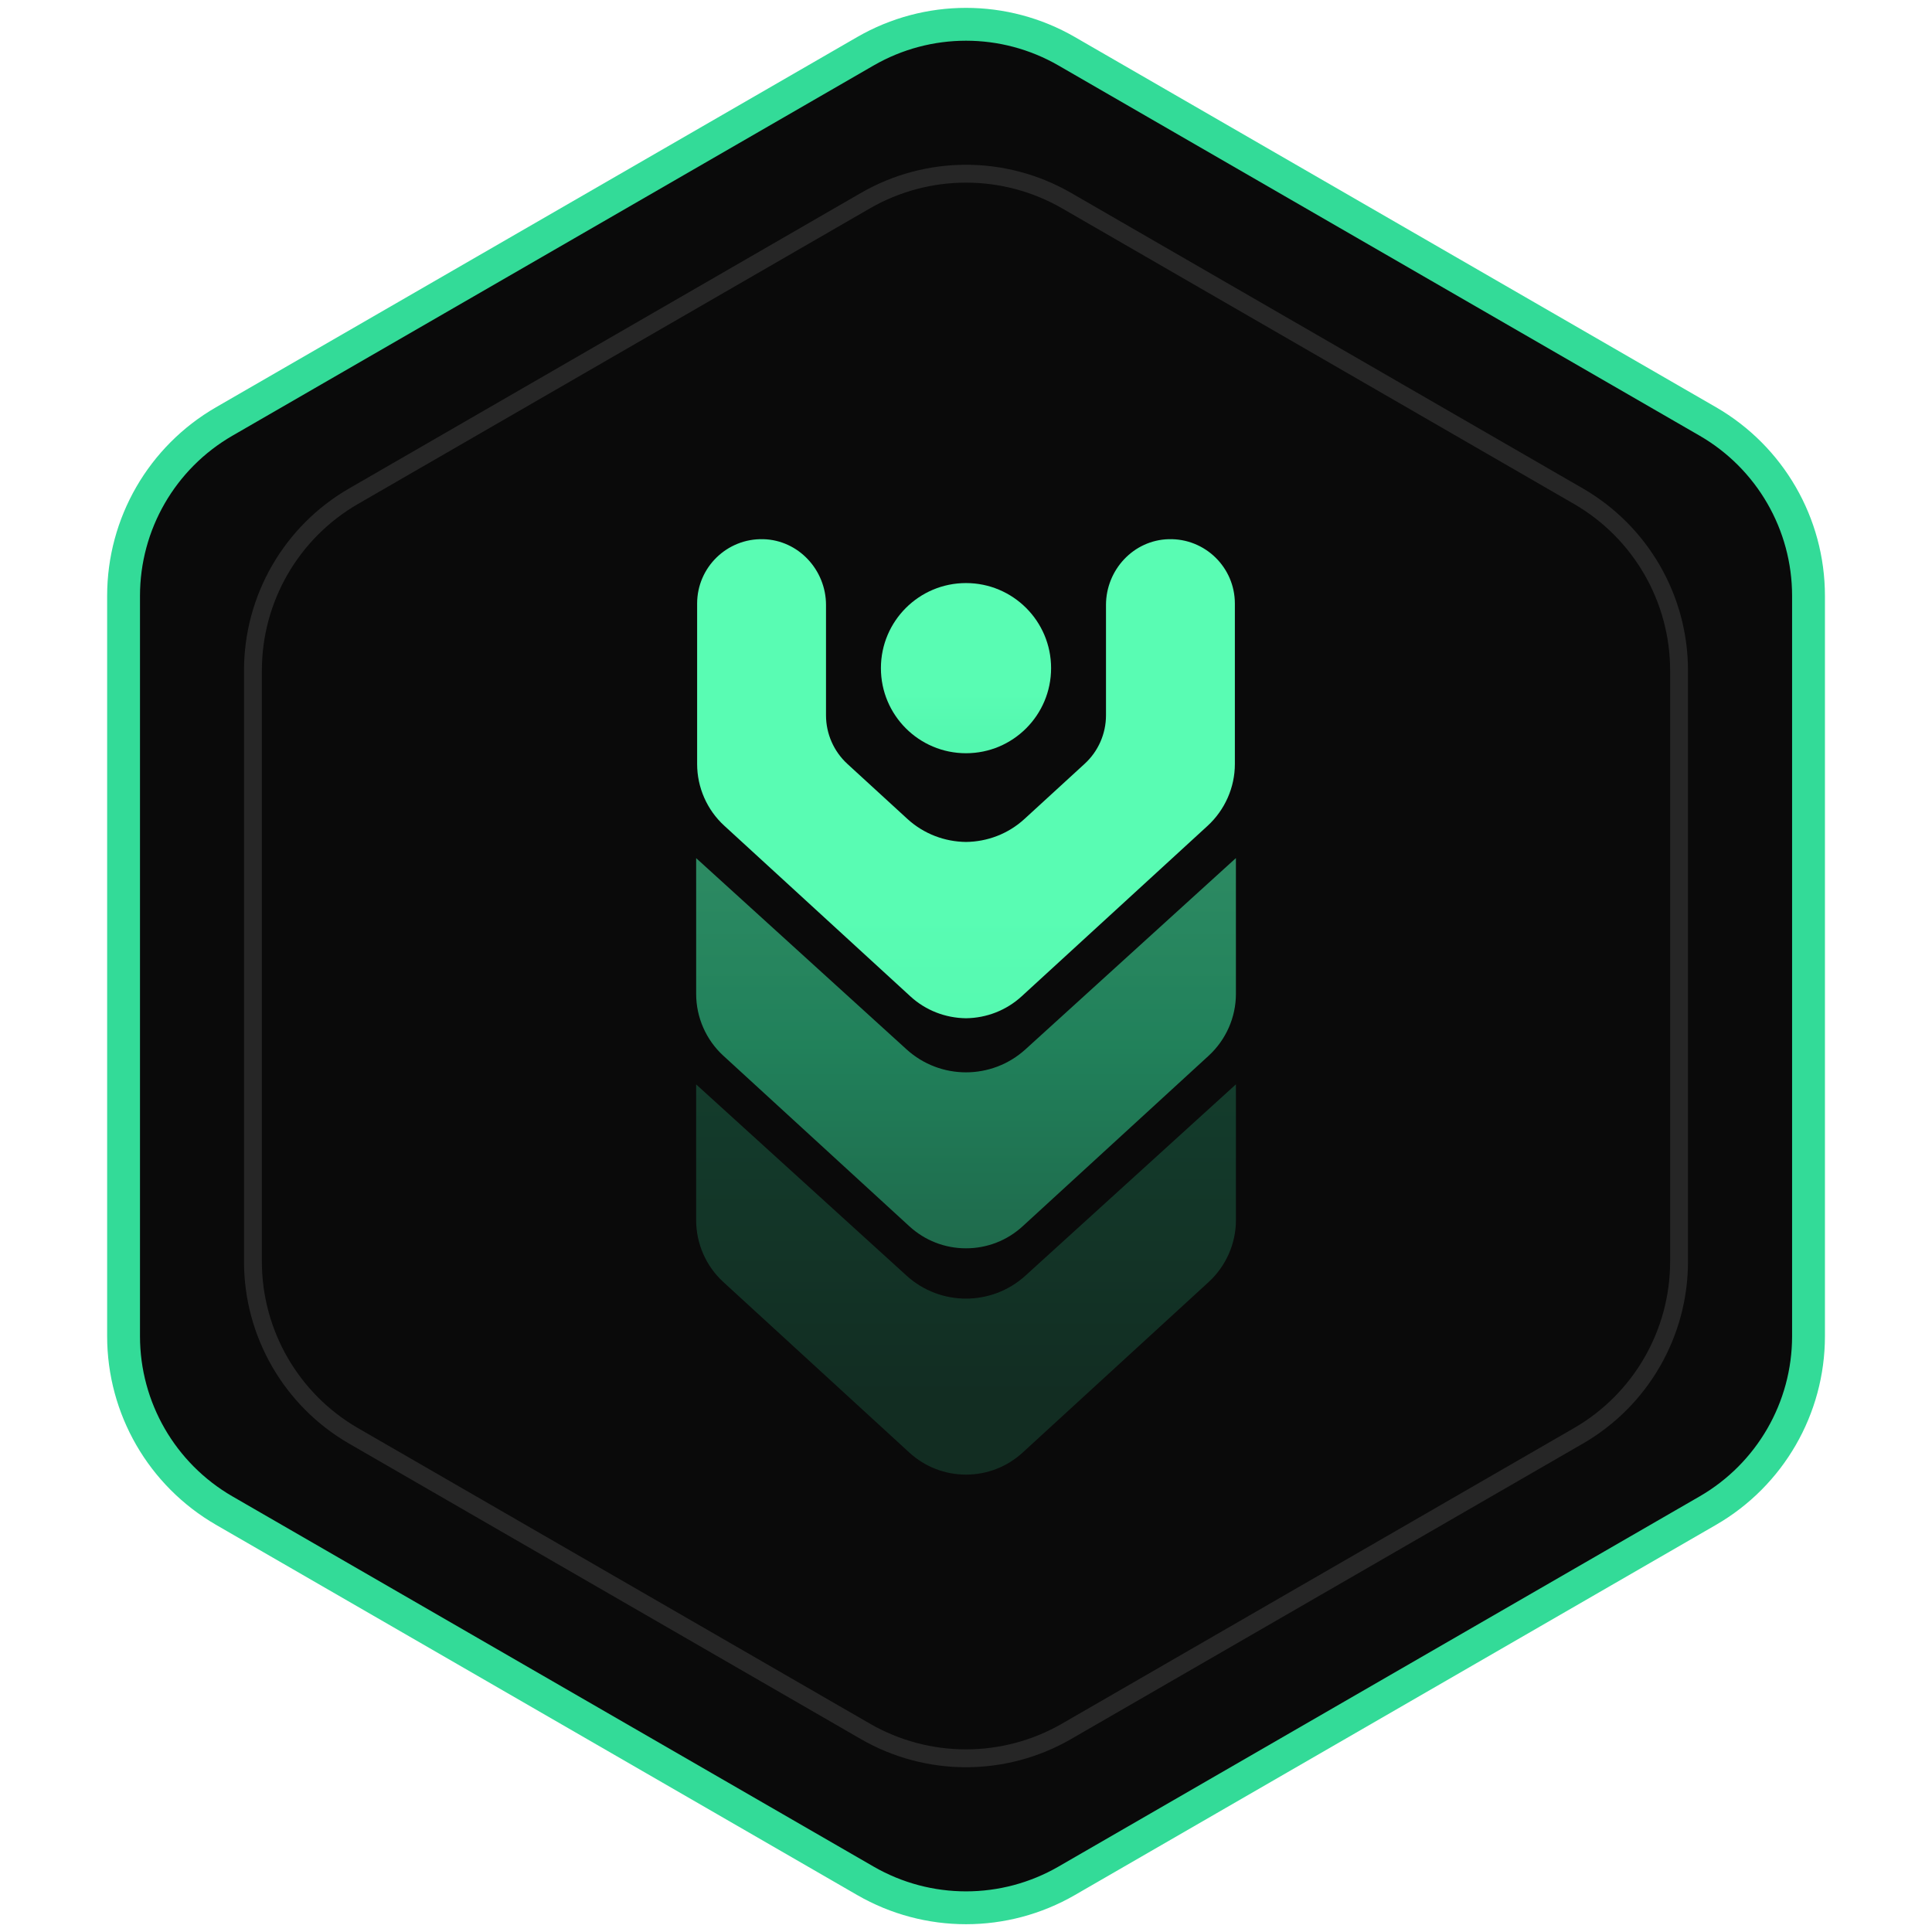
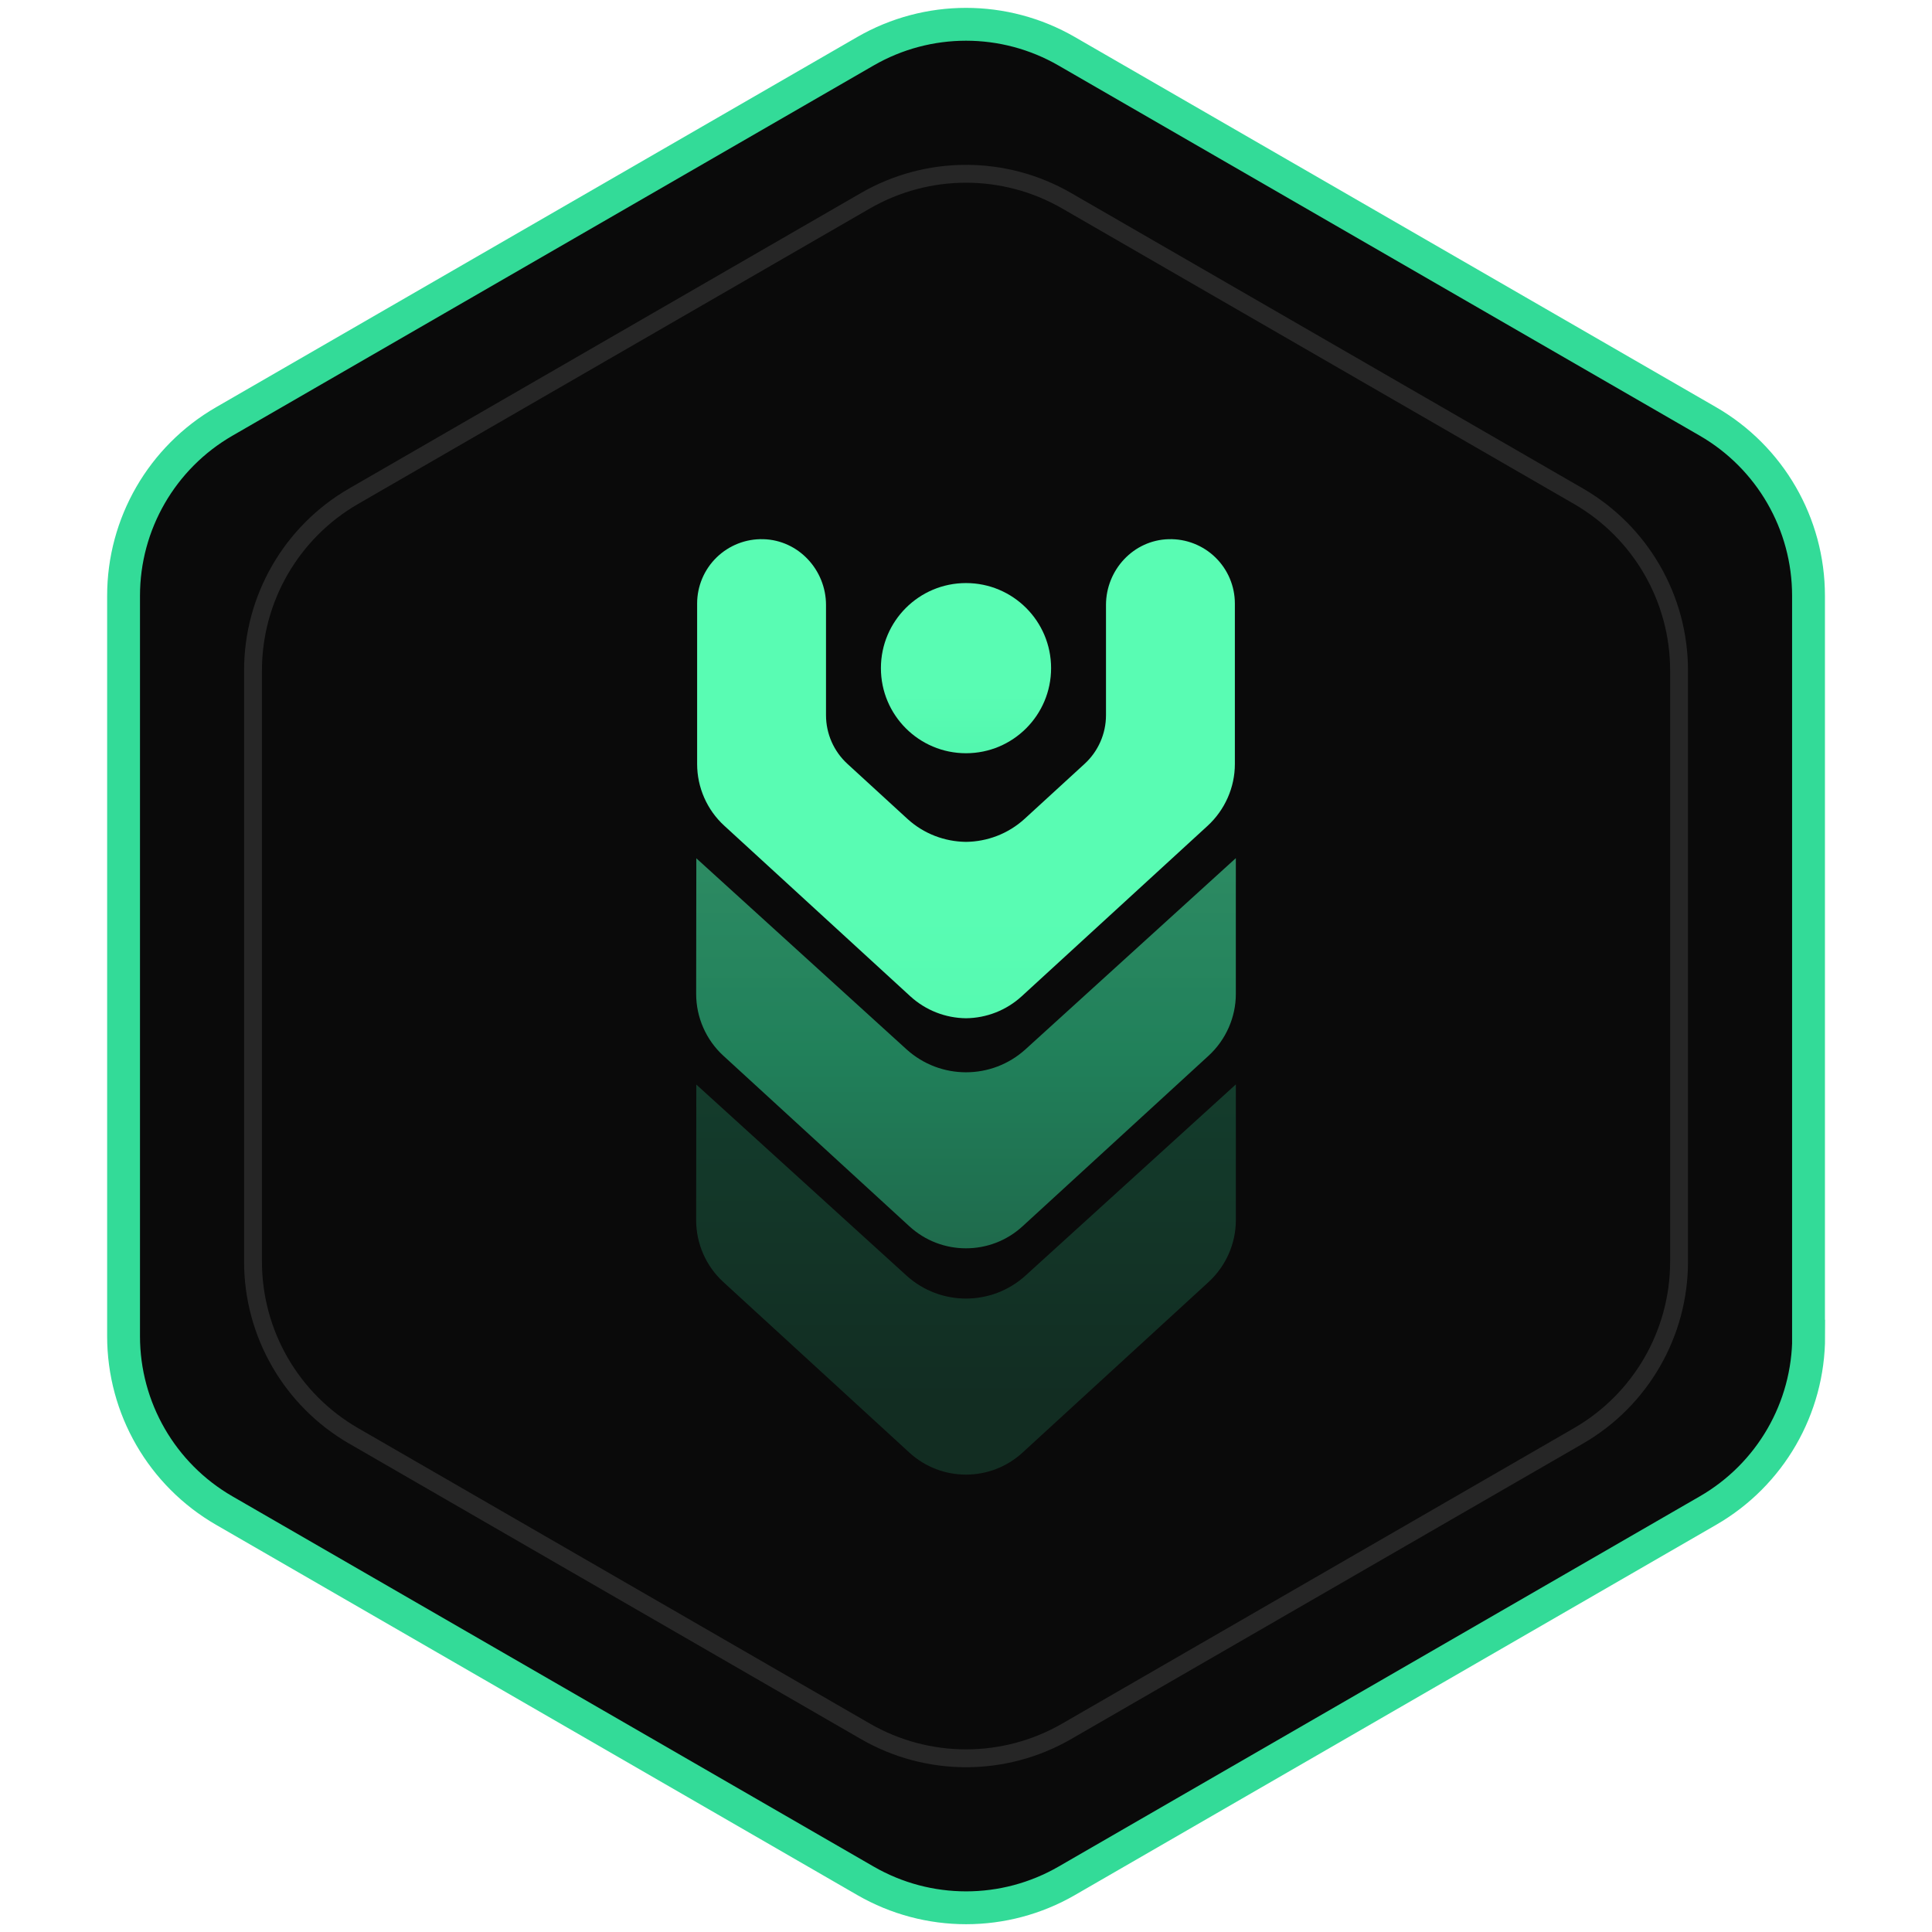
- <svg xmlns="http://www.w3.org/2000/svg" version="1.1" id="Layer_1" x="0px" y="0px" viewBox="0 0 24 24" style="enable-background:new 0 0 24 24;" xml:space="preserve">
-   <style type="text/css">
- 	.st0{fill:#0A0A0A;stroke:#33DB98;stroke-width:0.408;stroke-miterlimit:10;}
- 	.st1{fill:#0A0A0A;stroke:#262626;stroke-width:0.222;stroke-miterlimit:10;}
- 	.st2{opacity:0.25;fill:url(#Bottom_00000136406691480549400880000014282161333655179192_);enable-background:new    ;}
- 	.st3{opacity:0.57;fill:url(#Middle_00000087383236486750277950000005300005034485367449_);enable-background:new    ;}
- 	.st4{fill:url(#SVGID_1_);}
- 	.st5{fill:url(#Dot_00000013874137386741816650000008048577661150026639_);}
- </style>
-   <g>
-     <g>
-       <path class="st0" d="M22.466,16.599v-9.197c0-0.894-0.477-1.719-1.25-2.166L13.251,0.637    c-0.774-0.447-1.727-0.447-2.501,0L2.785,5.236c-0.774,0.447-1.25,1.272-1.25,2.166v9.197    c0,0.894,0.477,1.719,1.25,2.166l7.965,4.599c0.774,0.447,1.727,0.447,2.501,0l7.965-4.599    C21.989,18.318,22.466,17.492,22.466,16.599z" />
-       <path class="st1" d="M20.858,15.67V8.33c0-0.894-0.477-1.719-1.25-2.166L13.251,2.493    c-0.774-0.447-1.727-0.447-2.501,0L4.392,6.164c-0.774,0.447-1.25,1.272-1.25,2.166v7.341    c0,0.894,0.477,1.719,1.25,2.166l6.357,3.67c0.774,0.447,1.727,0.447,2.501,0l6.357-3.67    C20.382,17.39,20.858,16.564,20.858,15.67z" />
-     </g>
+ <svg xmlns="http://www.w3.org/2000/svg" viewBox="0 0 24 24">
+   <g fill="#0a0a0a" stroke-miterlimit="10">
+     <path d="M22.466 16.599V7.401a2.5 2.5 0 0 0-1.25-2.166L13.251.637a2.5 2.5 0 0 0-2.501 0L2.785 5.236a2.5 2.5 0 0 0-1.25 2.166v9.197a2.5 2.5 0 0 0 1.251 2.166l7.965 4.599a2.5 2.5 0 0 0 2.501 0l7.965-4.599a2.5 2.5 0 0 0 1.251-2.166z" stroke="#33db98" stroke-width=".408" />
+     <path d="M20.858 15.67V8.33a2.5 2.5 0 0 0-1.25-2.166l-6.357-3.67a2.5 2.5 0 0 0-2.501 0l-6.357 3.67a2.5 2.5 0 0 0-1.25 2.166v7.341a2.5 2.5 0 0 0 1.25 2.166l6.357 3.67a2.5 2.5 0 0 0 2.501 0l6.357-3.67a2.5 2.5 0 0 0 1.25-2.166z" stroke="#262626" stroke-width=".222" />
  </g>
-   <g id="V_E_C_T_O_R_-_Logomark_00000145056077828129158870000016643134477228987275_">
-     <linearGradient id="Bottom_00000111889024023688345130000010846946867207092352_" gradientUnits="userSpaceOnUse" x1="-9895.312" y1="9614.635" x2="-9895.312" y2="9605.857" gradientTransform="matrix(1 0 0 1 9907.312 -9597.231)">
-       <stop offset="0" style="stop-color:#2B976C" />
-       <stop offset="0.5" style="stop-color:#33DB98" />
-       <stop offset="1" style="stop-color:#59FCB3" />
-     </linearGradient>
-     <path id="Bottom_00000150086112421782932760000002940603290996301983_" style="opacity:0.25;fill:url(#Bottom_00000111889024023688345130000010846946867207092352_);enable-background:new    ;" d="   M15.35,13.473l-2.612,2.374c-0.419,0.38-1.058,0.38-1.476,0l-2.612-2.374   c-0.001-0.001-0.001-0.002-0.002-0.002v1.687c0,0.291,0.123,0.571,0.337,0.767l2.311,2.119   c0.193,0.177,0.442,0.274,0.704,0.274s0.511-0.097,0.704-0.274l2.311-2.119   c0.214-0.197,0.338-0.476,0.338-0.767v-1.687C15.352,13.472,15.351,13.472,15.35,13.473   L15.35,13.473z" />
-     <linearGradient id="Middle_00000083071731433718579520000000073056034141280176_" gradientUnits="userSpaceOnUse" x1="-9895.312" y1="9614.635" x2="-9895.312" y2="9605.857" gradientTransform="matrix(1 0 0 1 9907.312 -9597.231)">
-       <stop offset="0" style="stop-color:#2B976C" />
-       <stop offset="0.5" style="stop-color:#33DB98" />
-       <stop offset="1" style="stop-color:#59FCB3" />
-     </linearGradient>
-     <path id="Middle_00000132089092579864162070000010530274077378961559_" style="opacity:0.57;fill:url(#Middle_00000083071731433718579520000000073056034141280176_);enable-background:new    ;" d="   M15.35,10.662l-2.612,2.374c-0.419,0.38-1.058,0.38-1.476,0l-2.612-2.374   c-0.001-0.001-0.001-0.002-0.002-0.002v1.687c0,0.291,0.123,0.571,0.337,0.767l2.311,2.119   c0.193,0.177,0.442,0.274,0.704,0.274s0.511-0.097,0.704-0.274l2.311-2.119   c0.214-0.197,0.338-0.476,0.338-0.767v-1.687C15.352,10.66,15.351,10.661,15.35,10.662   L15.35,10.662z" />
-     <g id="V_00000119817936892636986910000017631977417526756006_">
-       <g>
-         <linearGradient id="SVGID_1_" gradientUnits="userSpaceOnUse" x1="-9895.312" y1="9640.423" x2="-9895.312" y2="9608.539" gradientTransform="matrix(1 0 0 1 9907.312 -9597.231)">
-           <stop offset="0" style="stop-color:#2B976C" />
-           <stop offset="0.5" style="stop-color:#33DB98" />
-           <stop offset="1" style="stop-color:#59FCB3" />
-         </linearGradient>
-         <path class="st4" d="M14.518,6.698c-0.437,0.011-0.779,0.381-0.779,0.818v1.369     c0,0.23-0.096,0.449-0.266,0.604l-0.744,0.682C12.523,10.361,12.262,10.456,12,10.459     c-0.262-0.003-0.523-0.098-0.729-0.287l-0.744-0.682c-0.169-0.155-0.266-0.374-0.266-0.604V7.516     c0-0.437-0.343-0.807-0.779-0.818C9.03,6.686,8.66,7.049,8.66,7.498v1.993     c0,0.291,0.123,0.571,0.338,0.767l2.311,2.119c0.189,0.174,0.435,0.269,0.691,0.272     c0.257-0.003,0.502-0.099,0.691-0.272l2.311-2.119c0.214-0.197,0.338-0.476,0.338-0.767V7.498     C15.34,7.049,14.97,6.686,14.518,6.698z" />
-         <linearGradient id="Dot_00000172399586538694507660000012770835368208352176_" gradientUnits="userSpaceOnUse" x1="-9895.312" y1="9614.635" x2="-9895.312" y2="9605.857" gradientTransform="matrix(1 0 0 1 9907.312 -9597.231)">
-           <stop offset="0" style="stop-color:#2B976C" />
-           <stop offset="0.5" style="stop-color:#33DB98" />
-           <stop offset="1" style="stop-color:#59FCB3" />
-         </linearGradient>
-         <circle id="Dot_00000071559621288685818000000009560804677431656838_" style="fill:url(#Dot_00000172399586538694507660000012770835368208352176_);" cx="12" cy="8.3" r="1.057" />
-       </g>
-     </g>
-   </g>
+   <linearGradient id="A" gradientUnits="userSpaceOnUse" x1="12" y1="17.403" x2="12" y2="8.626">
+     <stop offset="0" stop-color="#2b976c" />
+     <stop offset=".5" stop-color="#33db98" />
+     <stop offset="1" stop-color="#59fcb3" />
+   </linearGradient>
+   <path d="M15.35 13.473l-2.612 2.374a1.1 1.1 0 0 1-1.476 0L8.65 13.473l-.002 1.685c0 .291.123.571.337.767l2.311 2.119a1.04 1.04 0 0 0 1.407 0l2.311-2.119c.214-.197.338-.476.338-.767v-1.687l-.002.002z" opacity=".25" fill="url(#A)" />
+   <path d="M15.35 10.662l-2.612 2.374a1.1 1.1 0 0 1-1.476 0L8.65 10.662l-.002 1.685c0 .291.123.571.337.767l2.311 2.119a1.04 1.04 0 0 0 1.407 0l2.311-2.119c.214-.197.338-.476.338-.767v-1.687l-.002.002z" opacity=".57" fill="url(#A)" />
+   <linearGradient id="B" gradientUnits="userSpaceOnUse" x1="12" y1="43.191" x2="12" y2="11.308">
+     <stop offset="0" stop-color="#2b976c" />
+     <stop offset=".5" stop-color="#33db98" />
+     <stop offset="1" stop-color="#59fcb3" />
+   </linearGradient>
+   <path d="M14.518 6.698c-.437.011-.779.381-.779.818v1.369a.82.82 0 0 1-.266.604l-.744.682c-.207.189-.468.284-.729.287-.262-.003-.523-.098-.729-.287l-.744-.682a.82.82 0 0 1-.266-.604V7.516c0-.437-.343-.807-.779-.818a.8.8 0 0 0-.822.8v1.993c0 .291.123.571.338.767l2.311 2.119a1.04 1.04 0 0 0 .691.272 1.04 1.04 0 0 0 .691-.272l2.311-2.119c.214-.197.338-.476.338-.767V7.498a.8.8 0 0 0-.822-.8z" fill="url(#B)" />
+   <circle cx="12" cy="8.3" r="1.057" fill="url(#A)" />
</svg>
